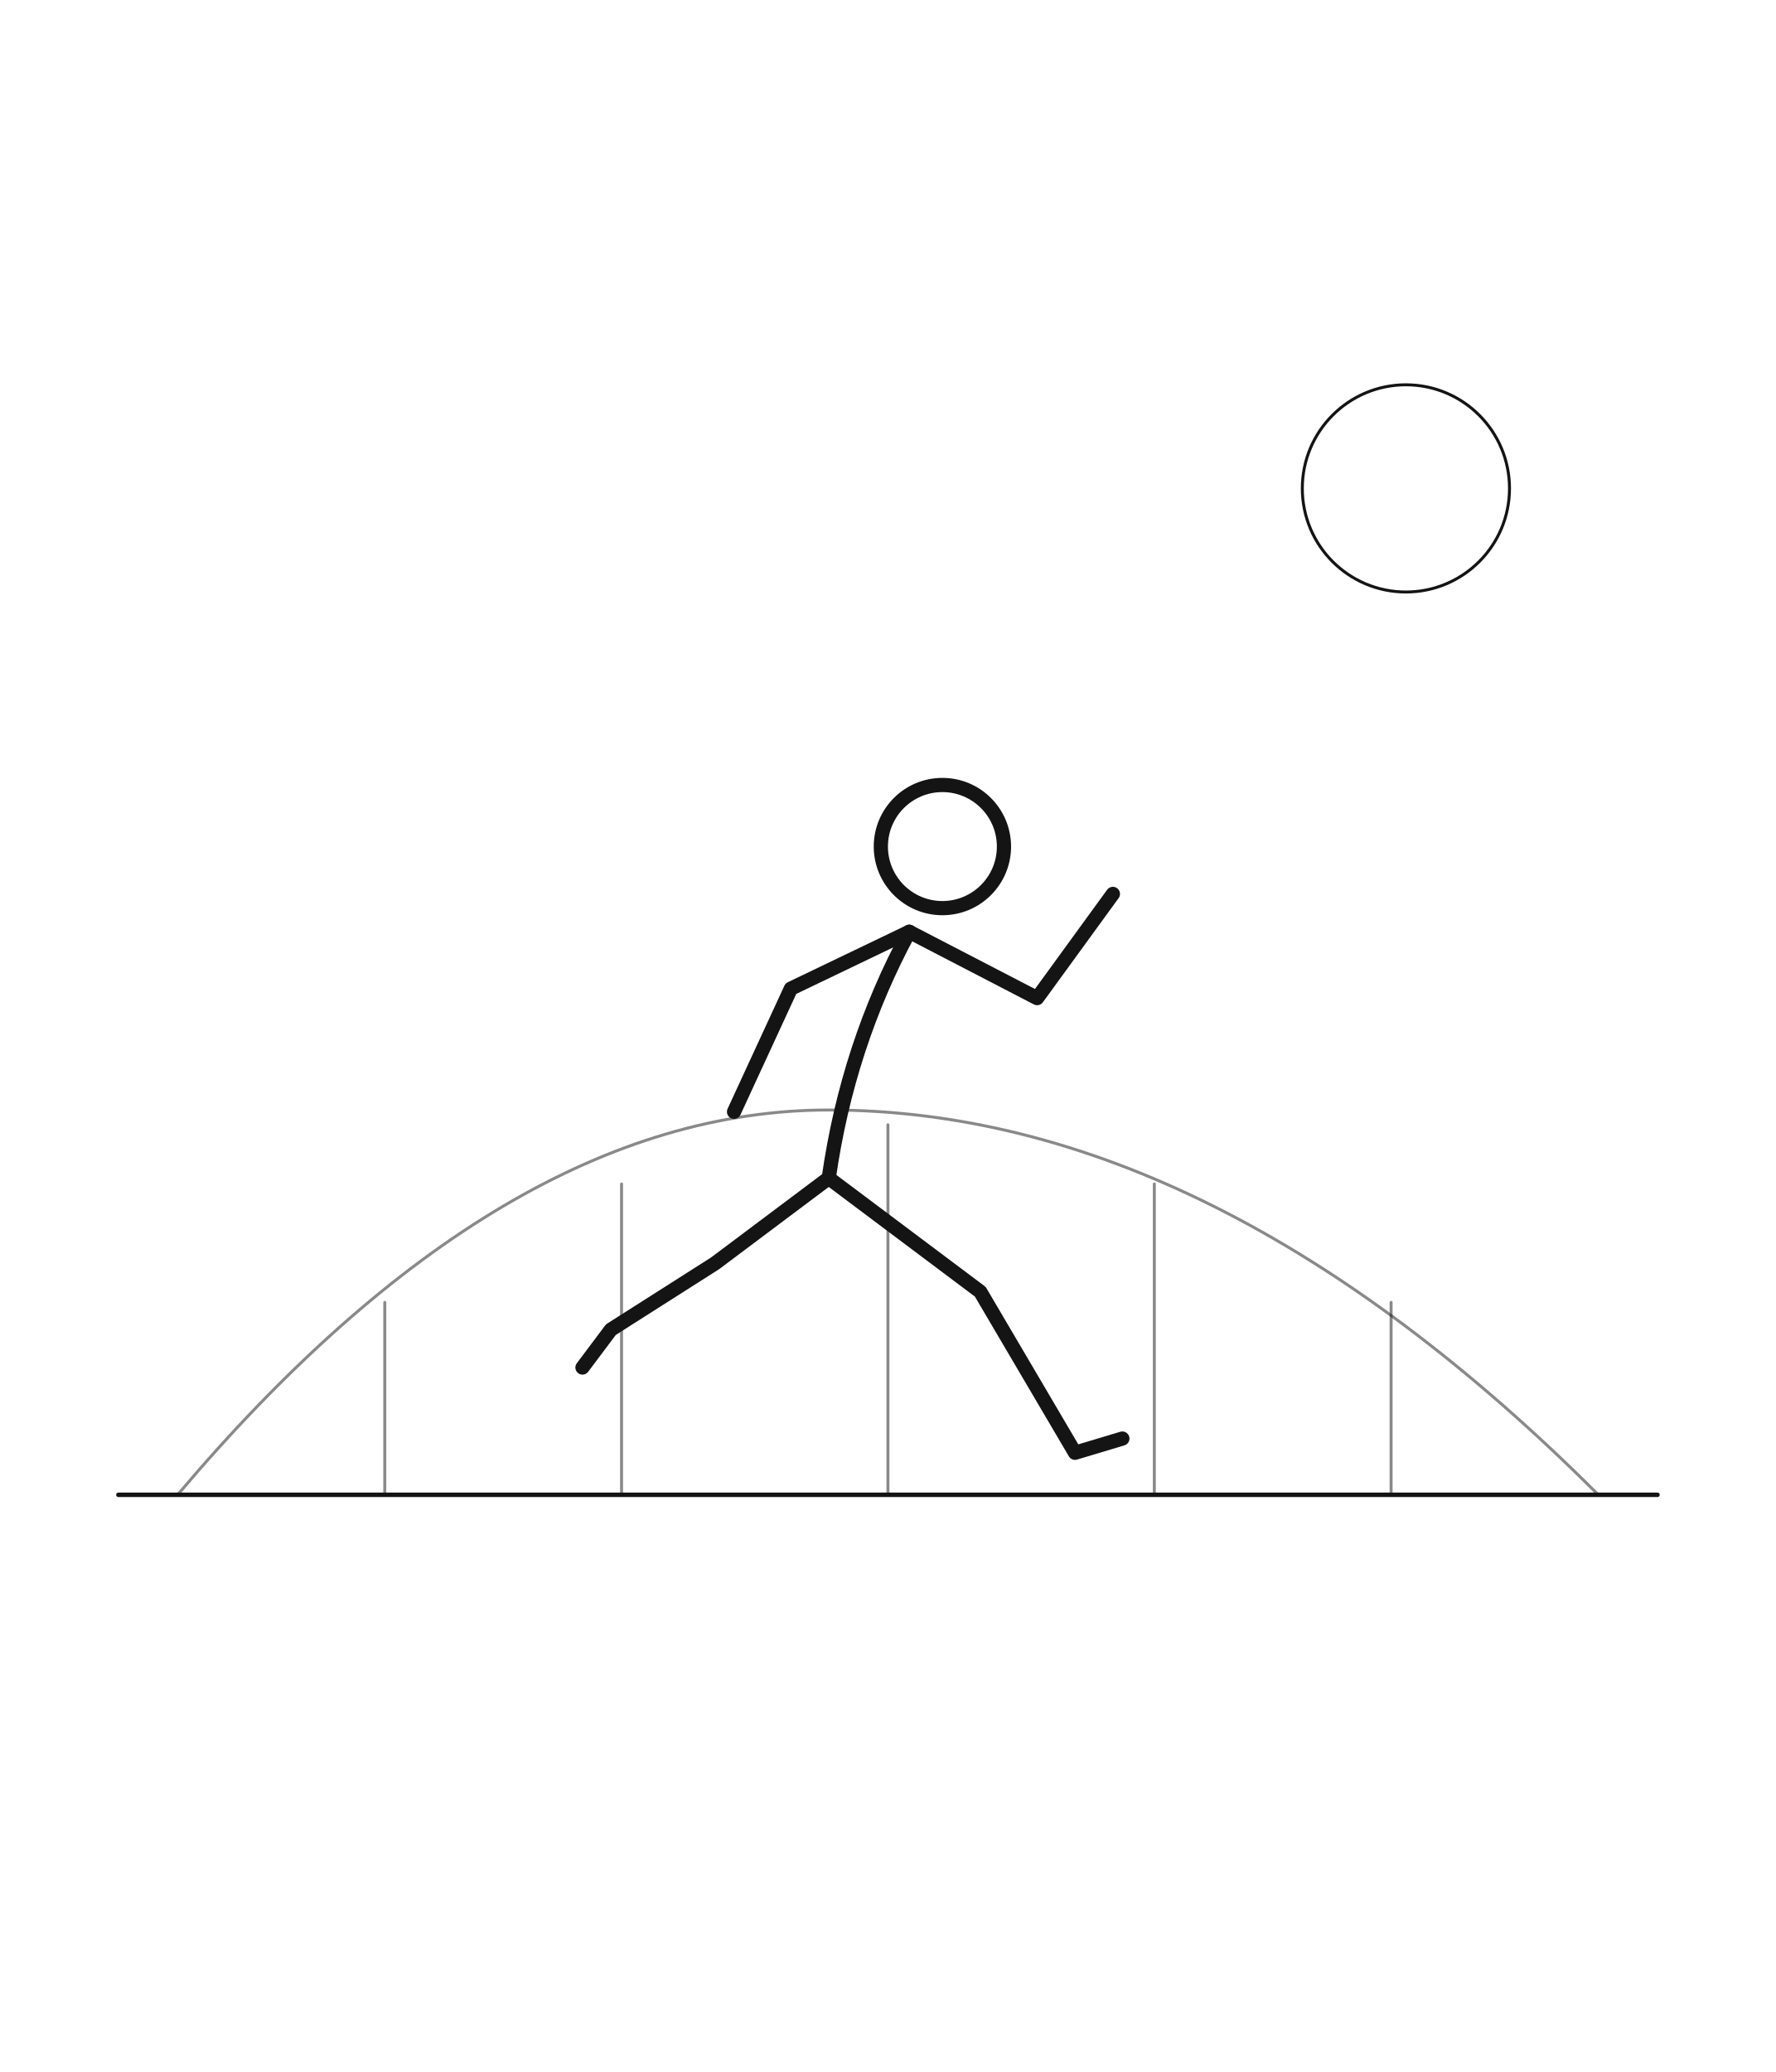
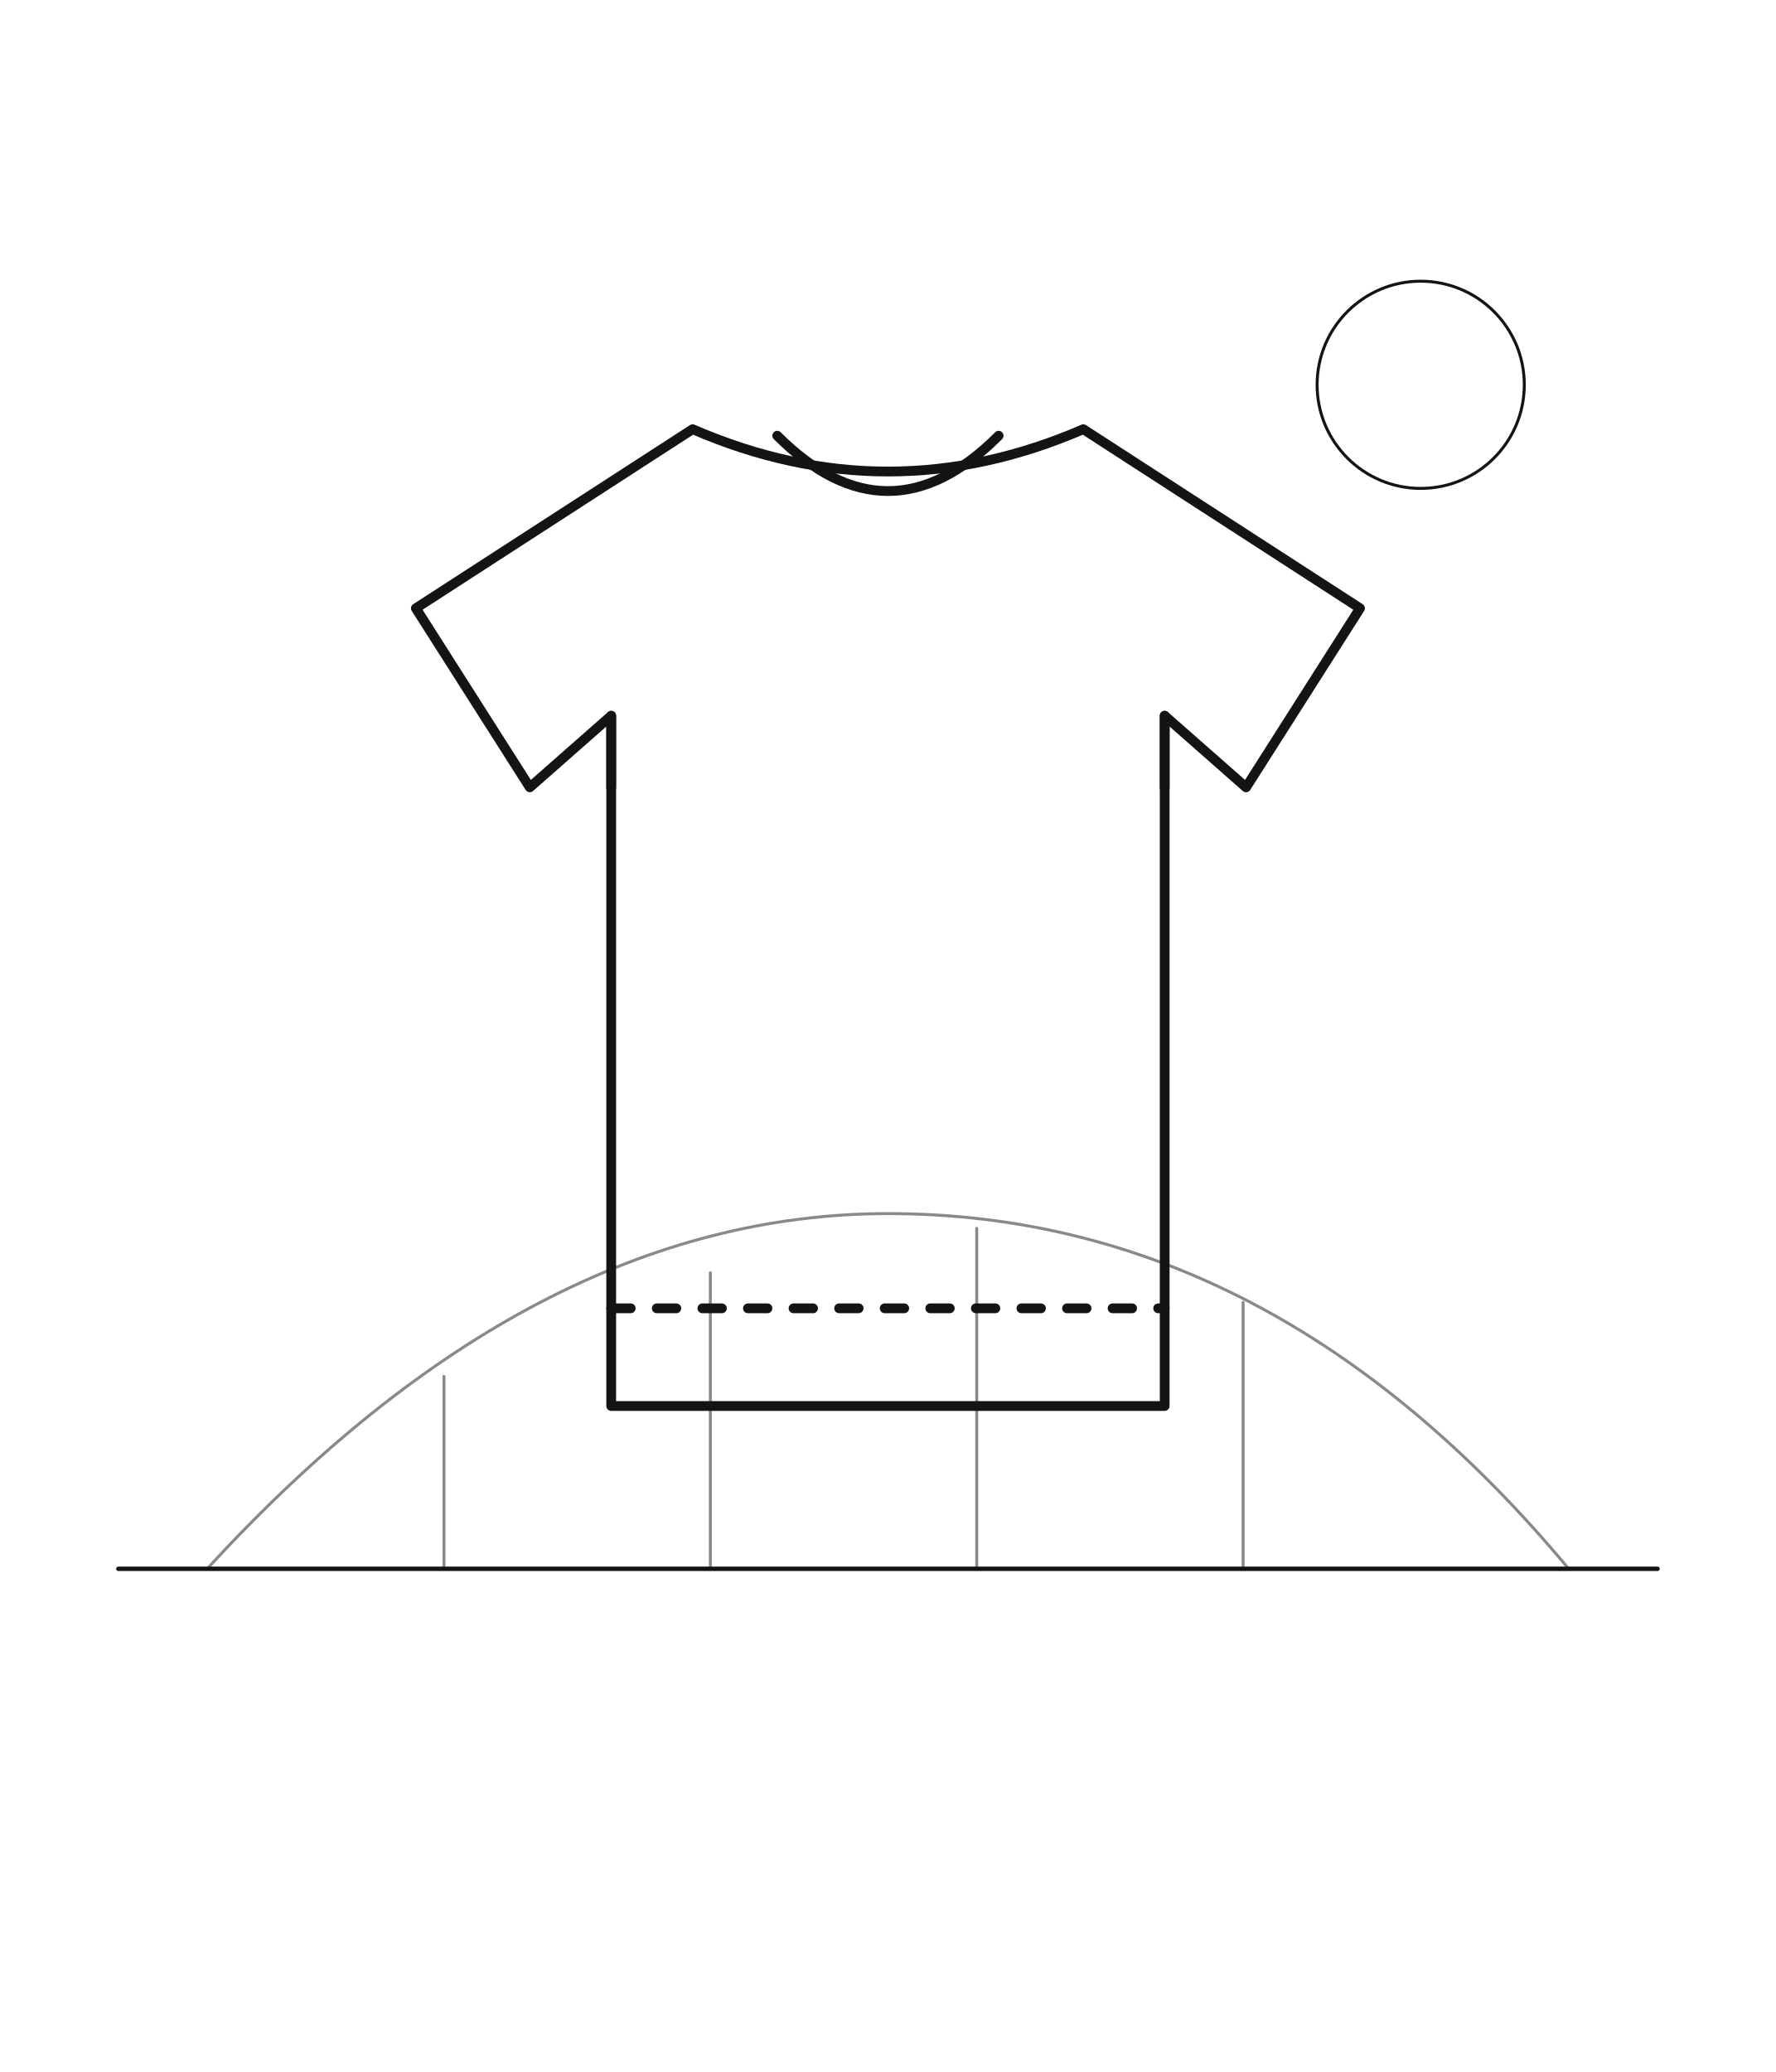
<svg xmlns="http://www.w3.org/2000/svg" viewBox="0 0 1200 1400" fill="none" stroke="#141414" stroke-width="3" stroke-linecap="round" stroke-linejoin="round">
-   <g transform="translate(560,700) scale(3.2)">
-     <circle cx="24" cy="-40" r="13" />
-     <path d="M 0 30 Q 4 2 17 -22" />
-     <path d="M 17 -22 L 44 -8 L 60 -30" />
-     <path d="M 17 -22 L -8 -10 L -20 16" />
-     <path d="M 0 30 L 32 54 L 52 88 L 62 85" />
-     <path d="M 0 30 L -24 48 L -46 62 L -52 70" />
+   <g transform="translate(600,620) scale(2.2)">
+     <path d="M -60 -150 q 60 26 120 0 L 145 -95 L 110 -40 L 85 -62 L 85 150 L -85 150 L -85 -62 L -110 -40 L -145 -95 Z" />
+     <path d="M -34 -148 q 34 34 68 0" />
+     <path d="M -85 120 L 85 120" stroke-dasharray="6 8" />
+     <path d="M 85 -62 L 85 -40" />
+     <path d="M -85 -62 L -85 -40" />
  </g>
-   <path d="M 80 1010 L 1120 1010" />
-   <path d="M 120 1010 q 220 -260 440 -260 q 260 0 520 260" stroke-width="2" opacity="0.5" />
-   <path d="M 260 1010 L 260 880 M 420 1010 L 420 800 M 600 1010 L 600 760 M 780 1010 L 780 800 M 940 1010 L 940 880" stroke-width="2" opacity="0.5" />
-   <circle cx="950" cy="330" r="70" stroke-width="2" />
+   <path d="M 80 1060 L 1120 1060" />
+   <path d="M 140 1060 q 220 -240 460 -240 q 260 0 460 240" stroke-width="2" opacity="0.5" />
+   <path d="M 300 1060 L 300 930 M 480 1060 L 480 860 M 660 1060 L 660 830 M 840 1060 L 840 880" stroke-width="2" opacity="0.5" />
+   <circle cx="960" cy="260" r="70" stroke-width="2" />
</svg>
